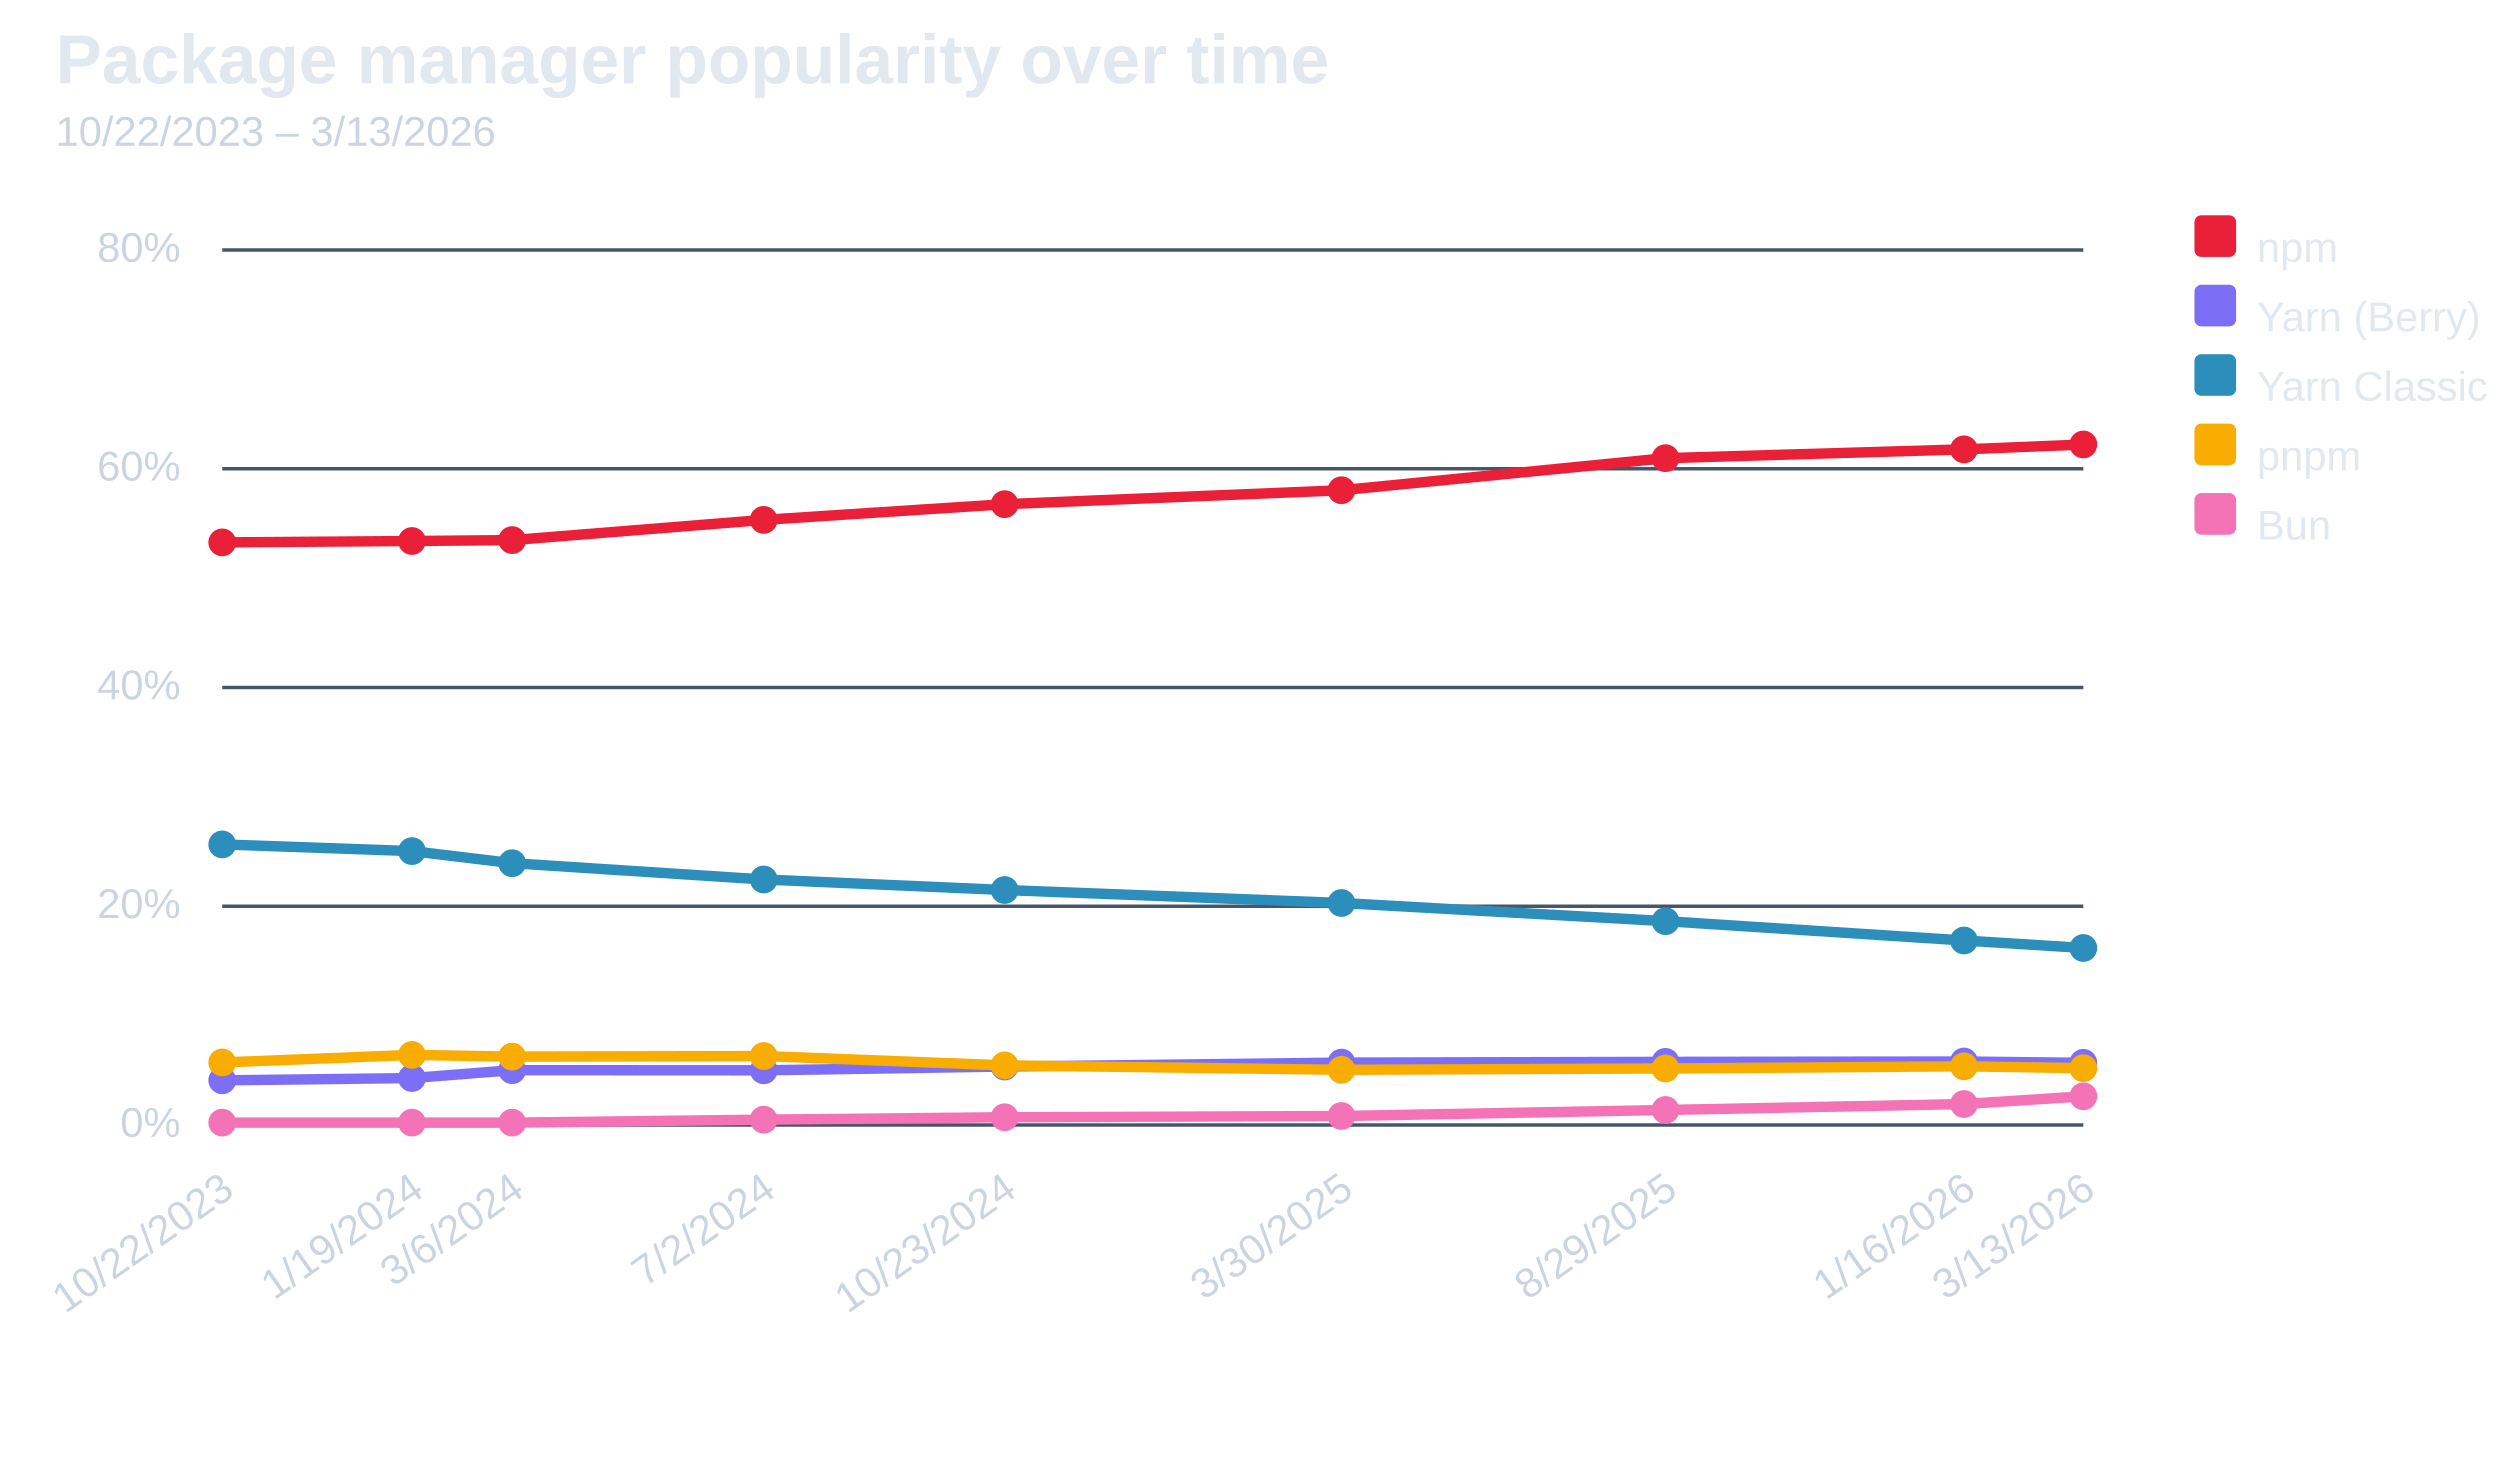
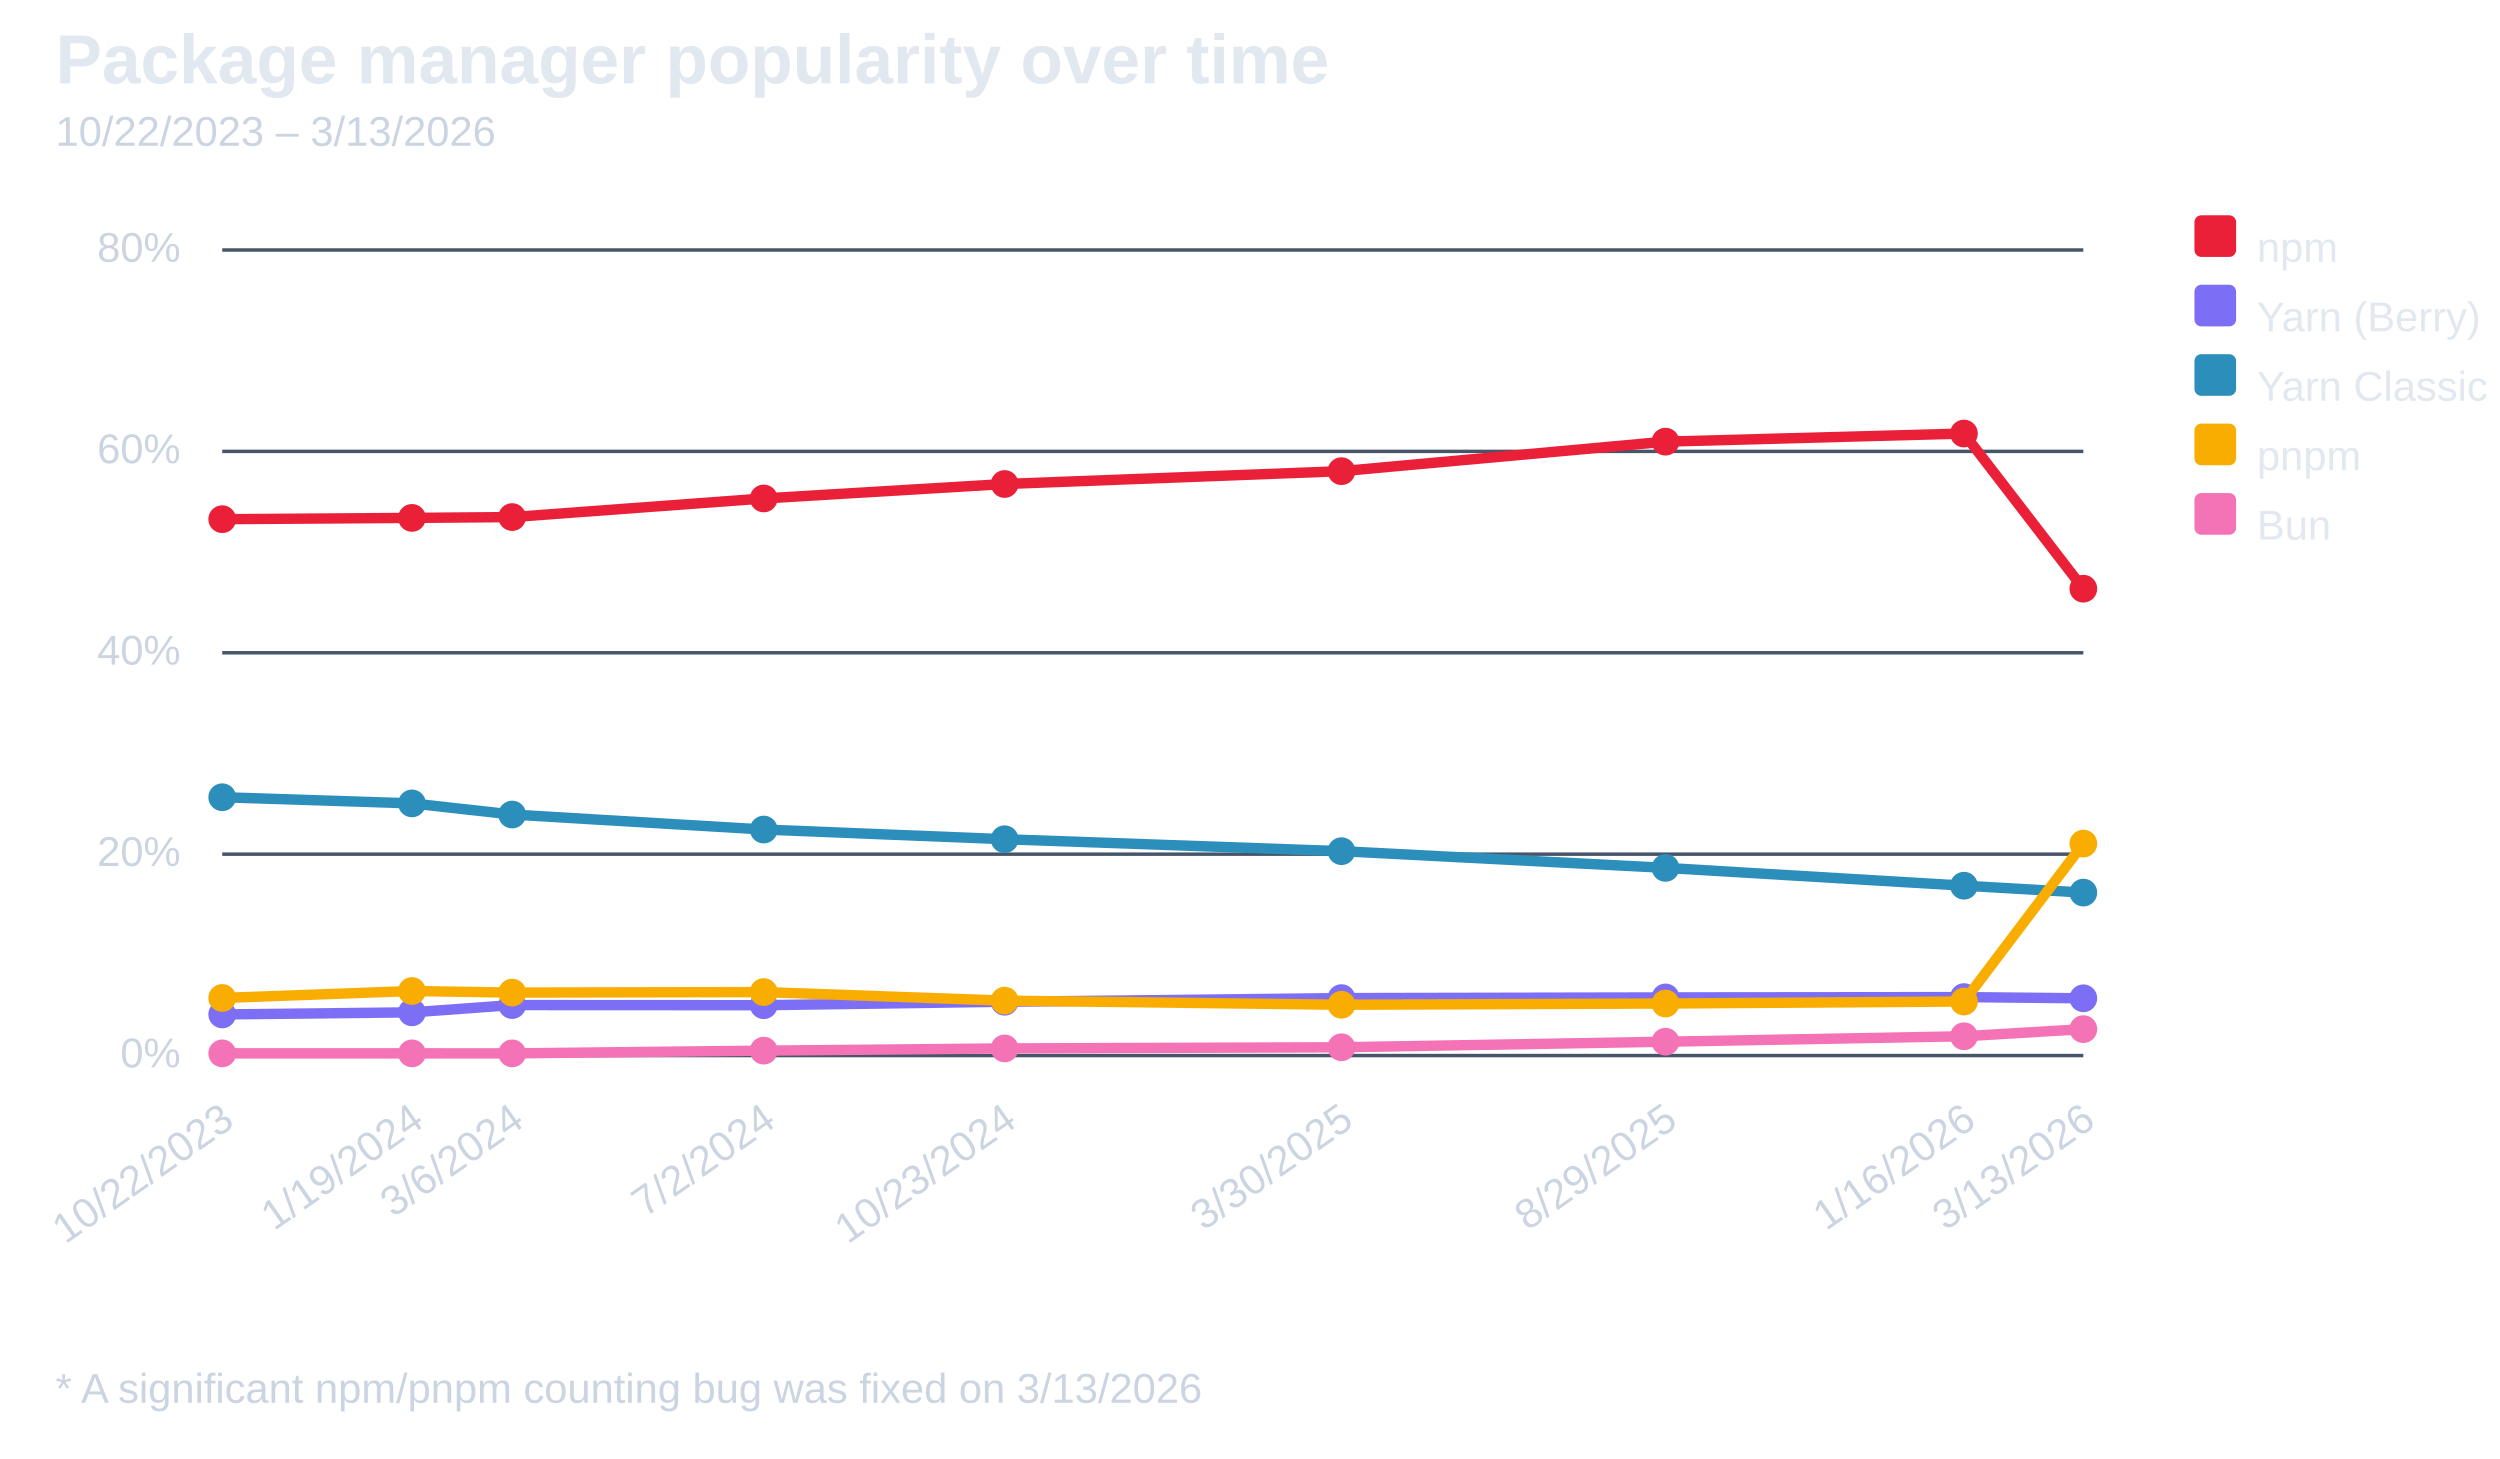
<svg xmlns="http://www.w3.org/2000/svg" width="720" height="420" viewBox="0 0 720 420" role="img" aria-label="Package manager popularity over time">
  <style>
    text { font-family: "Helvetica Neue", Arial, sans-serif; }
    .title { font-size: 20px; font-weight: 700; fill: #e2e8f0; }
    .subtitle { font-size: 12px; fill: #cbd5e1; }
    .axis { stroke: #475569; stroke-width: 1; }
+     .footer { font-size: 12px; fill: #cbd5e1; }
    .legend { font-size: 12px; fill: #e2e8f0; }
    .tick { font-size: 12px; fill: #cbd5e1; }
  </style>
  <text class="title" x="16" y="24">Package manager popularity over time</text>
  <text class="subtitle" x="16" y="42">10/22/2023 – 3/13/2026</text>
  <g class="y-ticks">
-     <line class="axis" x1="64" y1="324" x2="600" y2="324" />
-     <text class="tick" x="52" y="324" dominant-baseline="middle" text-anchor="end">0%</text>
-     <line class="axis" x1="64" y1="261" x2="600" y2="261" />
-     <text class="tick" x="52" y="261" dominant-baseline="middle" text-anchor="end">20%</text>
-     <line class="axis" x1="64" y1="198" x2="600" y2="198" />
-     <text class="tick" x="52" y="198" dominant-baseline="middle" text-anchor="end">40%</text>
-     <line class="axis" x1="64" y1="135" x2="600" y2="135" />
-     <text class="tick" x="52" y="135" dominant-baseline="middle" text-anchor="end">60%</text>
+     <line class="axis" x1="64" y1="304" x2="600" y2="304" />
+     <text class="tick" x="52" y="304" dominant-baseline="middle" text-anchor="end">0%</text>
+     <line class="axis" x1="64" y1="246" x2="600" y2="246" />
+     <text class="tick" x="52" y="246" dominant-baseline="middle" text-anchor="end">20%</text>
+     <line class="axis" x1="64" y1="188" x2="600" y2="188" />
+     <text class="tick" x="52" y="188" dominant-baseline="middle" text-anchor="end">40%</text>
+     <line class="axis" x1="64" y1="130" x2="600" y2="130" />
+     <text class="tick" x="52" y="130" dominant-baseline="middle" text-anchor="end">60%</text>
    <line class="axis" x1="64" y1="72" x2="600" y2="72" />
    <text class="tick" x="52" y="72" dominant-baseline="middle" text-anchor="end">80%</text>
  </g>
  <g class="x-ticks">
-     <text class="tick" x="68" y="344" text-anchor="end" transform="rotate(-35 68 344)">10/22/2023</text>
-     <text class="tick" x="122.644" y="344" text-anchor="end" transform="rotate(-35 122.6438 344)">1/19/2024</text>
-     <text class="tick" x="151.501" y="344" text-anchor="end" transform="rotate(-35 151.5006 344)">3/6/2024</text>
-     <text class="tick" x="223.95" y="344" text-anchor="end" transform="rotate(-35 223.9496 344)">7/2/2024</text>
-     <text class="tick" x="293.329" y="344" text-anchor="end" transform="rotate(-35 293.3288 344)">10/23/2024</text>
-     <text class="tick" x="390.337" y="344" text-anchor="end" transform="rotate(-35 390.3368 344)">3/30/2025</text>
-     <text class="tick" x="483.661" y="344" text-anchor="end" transform="rotate(-35 483.6609 344)">8/29/2025</text>
-     <text class="tick" x="569.617" y="344" text-anchor="end" transform="rotate(-35 569.6174 344)">1/16/2026</text>
-     <text class="tick" x="604" y="344" text-anchor="end" transform="rotate(-35 604 344)">3/13/2026</text>
+     <text class="tick" x="68" y="324" text-anchor="end" transform="rotate(-35 68 324)">10/22/2023</text>
+     <text class="tick" x="122.644" y="324" text-anchor="end" transform="rotate(-35 122.6438 324)">1/19/2024</text>
+     <text class="tick" x="151.501" y="324" text-anchor="end" transform="rotate(-35 151.5006 324)">3/6/2024</text>
+     <text class="tick" x="223.95" y="324" text-anchor="end" transform="rotate(-35 223.9496 324)">7/2/2024</text>
+     <text class="tick" x="293.329" y="324" text-anchor="end" transform="rotate(-35 293.3288 324)">10/23/2024</text>
+     <text class="tick" x="390.337" y="324" text-anchor="end" transform="rotate(-35 390.3368 324)">3/30/2025</text>
+     <text class="tick" x="483.661" y="324" text-anchor="end" transform="rotate(-35 483.6609 324)">8/29/2025</text>
+     <text class="tick" x="569.617" y="324" text-anchor="end" transform="rotate(-35 569.6174 324)">1/16/2026</text>
+     <text class="tick" x="604" y="324" text-anchor="end" transform="rotate(-35 604 324)">3/13/2026</text>
  </g>
  <g class="series-group">
    <g class="series" data-key="npm">
-       <polyline fill="none" stroke="#ea2039" stroke-width="3" points="64,156.206 118.644,155.806 147.501,155.547 219.95,149.723 289.329,145.202 386.337,141.186 479.661,131.952 565.617,129.411 600,128.008" />
-       <circle cx="64" cy="156.206" r="4" fill="#ea2039" />
-       <circle cx="118.644" cy="155.806" r="4" fill="#ea2039" />
-       <circle cx="147.501" cy="155.547" r="4" fill="#ea2039" />
-       <circle cx="219.95" cy="149.723" r="4" fill="#ea2039" />
-       <circle cx="289.329" cy="145.202" r="4" fill="#ea2039" />
-       <circle cx="386.337" cy="141.186" r="4" fill="#ea2039" />
-       <circle cx="479.661" cy="131.952" r="4" fill="#ea2039" />
-       <circle cx="565.617" cy="129.411" r="4" fill="#ea2039" />
-       <circle cx="600" cy="128.008" r="4" fill="#ea2039" />
+       <polyline fill="none" stroke="#ea2039" stroke-width="3" points="64,149.523 118.644,149.155 147.501,148.916 219.95,143.554 289.329,139.393 386.337,135.695 479.661,127.194 565.617,124.854 600,169.544" />
+       <circle cx="64" cy="149.523" r="4" fill="#ea2039" />
+       <circle cx="118.644" cy="149.155" r="4" fill="#ea2039" />
+       <circle cx="147.501" cy="148.916" r="4" fill="#ea2039" />
+       <circle cx="219.95" cy="143.554" r="4" fill="#ea2039" />
+       <circle cx="289.329" cy="139.393" r="4" fill="#ea2039" />
+       <circle cx="386.337" cy="135.695" r="4" fill="#ea2039" />
+       <circle cx="479.661" cy="127.194" r="4" fill="#ea2039" />
+       <circle cx="565.617" cy="124.854" r="4" fill="#ea2039" />
+       <circle cx="600" cy="169.544" r="4" fill="#ea2039" />
    </g>
    <g class="series" data-key="yarn_modern">
-       <polyline fill="none" stroke="#7c6ff6" stroke-width="3" points="64,311.132 118.644,310.483 147.501,308.208 219.95,308.25 289.329,307.168 386.337,306.03 479.661,305.817 565.617,305.714 600,306.089" />
-       <circle cx="64" cy="311.132" r="4" fill="#7c6ff6" />
-       <circle cx="118.644" cy="310.483" r="4" fill="#7c6ff6" />
-       <circle cx="147.501" cy="308.208" r="4" fill="#7c6ff6" />
-       <circle cx="219.95" cy="308.25" r="4" fill="#7c6ff6" />
-       <circle cx="289.329" cy="307.168" r="4" fill="#7c6ff6" />
-       <circle cx="386.337" cy="306.03" r="4" fill="#7c6ff6" />
-       <circle cx="479.661" cy="305.817" r="4" fill="#7c6ff6" />
-       <circle cx="565.617" cy="305.714" r="4" fill="#7c6ff6" />
-       <circle cx="600" cy="306.089" r="4" fill="#7c6ff6" />
+       <polyline fill="none" stroke="#7c6ff6" stroke-width="3" points="64,292.154 118.644,291.556 147.501,289.461 219.95,289.5 289.329,288.504 386.337,287.456 479.661,287.26 565.617,287.165 600,287.51" />
+       <circle cx="64" cy="292.154" r="4" fill="#7c6ff6" />
+       <circle cx="118.644" cy="291.556" r="4" fill="#7c6ff6" />
+       <circle cx="147.501" cy="289.461" r="4" fill="#7c6ff6" />
+       <circle cx="219.95" cy="289.5" r="4" fill="#7c6ff6" />
+       <circle cx="289.329" cy="288.504" r="4" fill="#7c6ff6" />
+       <circle cx="386.337" cy="287.456" r="4" fill="#7c6ff6" />
+       <circle cx="479.661" cy="287.26" r="4" fill="#7c6ff6" />
+       <circle cx="565.617" cy="287.165" r="4" fill="#7c6ff6" />
+       <circle cx="600" cy="287.51" r="4" fill="#7c6ff6" />
    </g>
    <g class="series" data-key="yarn_classic">
-       <polyline fill="none" stroke="#2c8ebb" stroke-width="3" points="64,243.191 118.644,245.122 147.501,248.604 219.95,253.296 289.329,256.328 386.337,260.067 479.661,265.295 565.617,270.867 600,273.021" />
-       <circle cx="64" cy="243.191" r="4" fill="#2c8ebb" />
-       <circle cx="118.644" cy="245.122" r="4" fill="#2c8ebb" />
-       <circle cx="147.501" cy="248.604" r="4" fill="#2c8ebb" />
-       <circle cx="219.95" cy="253.296" r="4" fill="#2c8ebb" />
-       <circle cx="289.329" cy="256.328" r="4" fill="#2c8ebb" />
-       <circle cx="386.337" cy="260.067" r="4" fill="#2c8ebb" />
-       <circle cx="479.661" cy="265.295" r="4" fill="#2c8ebb" />
-       <circle cx="565.617" cy="270.867" r="4" fill="#2c8ebb" />
-       <circle cx="600" cy="273.021" r="4" fill="#2c8ebb" />
+       <polyline fill="none" stroke="#2c8ebb" stroke-width="3" points="64,229.605 118.644,231.382 147.501,234.588 219.95,238.908 289.329,241.699 386.337,245.141 479.661,249.954 565.617,255.084 600,257.067" />
+       <circle cx="64" cy="229.605" r="4" fill="#2c8ebb" />
+       <circle cx="118.644" cy="231.382" r="4" fill="#2c8ebb" />
+       <circle cx="147.501" cy="234.588" r="4" fill="#2c8ebb" />
+       <circle cx="219.95" cy="238.908" r="4" fill="#2c8ebb" />
+       <circle cx="289.329" cy="241.699" r="4" fill="#2c8ebb" />
+       <circle cx="386.337" cy="245.141" r="4" fill="#2c8ebb" />
+       <circle cx="479.661" cy="249.954" r="4" fill="#2c8ebb" />
+       <circle cx="565.617" cy="255.084" r="4" fill="#2c8ebb" />
+       <circle cx="600" cy="257.067" r="4" fill="#2c8ebb" />
    </g>
    <g class="series" data-key="pnpm">
-       <polyline fill="none" stroke="#f9ad00" stroke-width="3" points="64,305.985 118.644,303.81 147.501,304.302 219.95,304.141 289.329,306.824 386.337,308.103 479.661,307.722 565.617,307.094 600,307.639" />
-       <circle cx="64" cy="305.985" r="4" fill="#f9ad00" />
-       <circle cx="118.644" cy="303.81" r="4" fill="#f9ad00" />
-       <circle cx="147.501" cy="304.302" r="4" fill="#f9ad00" />
-       <circle cx="219.95" cy="304.141" r="4" fill="#f9ad00" />
-       <circle cx="289.329" cy="306.824" r="4" fill="#f9ad00" />
-       <circle cx="386.337" cy="308.103" r="4" fill="#f9ad00" />
-       <circle cx="479.661" cy="307.722" r="4" fill="#f9ad00" />
-       <circle cx="565.617" cy="307.094" r="4" fill="#f9ad00" />
-       <circle cx="600" cy="307.639" r="4" fill="#f9ad00" />
+       <polyline fill="none" stroke="#f9ad00" stroke-width="3" points="64,287.415 118.644,285.412 147.501,285.865 219.95,285.717 289.329,288.188 386.337,289.365 479.661,289.014 565.617,288.436 600,242.956" />
+       <circle cx="64" cy="287.415" r="4" fill="#f9ad00" />
+       <circle cx="118.644" cy="285.412" r="4" fill="#f9ad00" />
+       <circle cx="147.501" cy="285.865" r="4" fill="#f9ad00" />
+       <circle cx="219.95" cy="285.717" r="4" fill="#f9ad00" />
+       <circle cx="289.329" cy="288.188" r="4" fill="#f9ad00" />
+       <circle cx="386.337" cy="289.365" r="4" fill="#f9ad00" />
+       <circle cx="479.661" cy="289.014" r="4" fill="#f9ad00" />
+       <circle cx="565.617" cy="288.436" r="4" fill="#f9ad00" />
+       <circle cx="600" cy="242.956" r="4" fill="#f9ad00" />
    </g>
    <g class="series" data-key="bun">
-       <polyline fill="none" stroke="#f472b6" stroke-width="3" points="64,323.314 118.644,323.316 147.501,323.321 219.95,322.459 289.329,321.767 386.337,321.408 479.661,319.671 565.617,317.962 600,315.733" />
-       <circle cx="64" cy="323.314" r="4" fill="#f472b6" />
-       <circle cx="118.644" cy="323.316" r="4" fill="#f472b6" />
-       <circle cx="147.501" cy="323.321" r="4" fill="#f472b6" />
-       <circle cx="219.95" cy="322.459" r="4" fill="#f472b6" />
-       <circle cx="289.329" cy="321.767" r="4" fill="#f472b6" />
-       <circle cx="386.337" cy="321.408" r="4" fill="#f472b6" />
-       <circle cx="479.661" cy="319.671" r="4" fill="#f472b6" />
-       <circle cx="565.617" cy="317.962" r="4" fill="#f472b6" />
-       <circle cx="600" cy="315.733" r="4" fill="#f472b6" />
+       <polyline fill="none" stroke="#f472b6" stroke-width="3" points="64,303.368 118.644,303.37 147.501,303.375 219.95,302.582 289.329,301.944 386.337,301.614 479.661,300.014 565.617,298.441 600,296.389" />
+       <circle cx="64" cy="303.368" r="4" fill="#f472b6" />
+       <circle cx="118.644" cy="303.37" r="4" fill="#f472b6" />
+       <circle cx="147.501" cy="303.375" r="4" fill="#f472b6" />
+       <circle cx="219.95" cy="302.582" r="4" fill="#f472b6" />
+       <circle cx="289.329" cy="301.944" r="4" fill="#f472b6" />
+       <circle cx="386.337" cy="301.614" r="4" fill="#f472b6" />
+       <circle cx="479.661" cy="300.014" r="4" fill="#f472b6" />
+       <circle cx="565.617" cy="298.441" r="4" fill="#f472b6" />
+       <circle cx="600" cy="296.389" r="4" fill="#f472b6" />
    </g>
  </g>
  <g class="legend-group">
    <g class="legend-item" data-key="npm">
      <rect x="632" y="62" width="12" height="12" rx="2" fill="#ea2039" />
      <text class="legend" x="650" y="72" dominant-baseline="middle">npm</text>
    </g>
    <g class="legend-item" data-key="yarn_modern">
      <rect x="632" y="82" width="12" height="12" rx="2" fill="#7c6ff6" />
      <text class="legend" x="650" y="92" dominant-baseline="middle">Yarn (Berry)</text>
    </g>
    <g class="legend-item" data-key="yarn_classic">
      <rect x="632" y="102" width="12" height="12" rx="2" fill="#2c8ebb" />
      <text class="legend" x="650" y="112" dominant-baseline="middle">Yarn Classic</text>
    </g>
    <g class="legend-item" data-key="pnpm">
      <rect x="632" y="122" width="12" height="12" rx="2" fill="#f9ad00" />
      <text class="legend" x="650" y="132" dominant-baseline="middle">pnpm</text>
    </g>
    <g class="legend-item" data-key="bun">
      <rect x="632" y="142" width="12" height="12" rx="2" fill="#f472b6" />
      <text class="legend" x="650" y="152" dominant-baseline="middle">Bun</text>
    </g>
  </g>
+   <text class="footer" x="16" y="404">* A significant npm/pnpm counting bug was fixed on 3/13/2026</text>
</svg>
